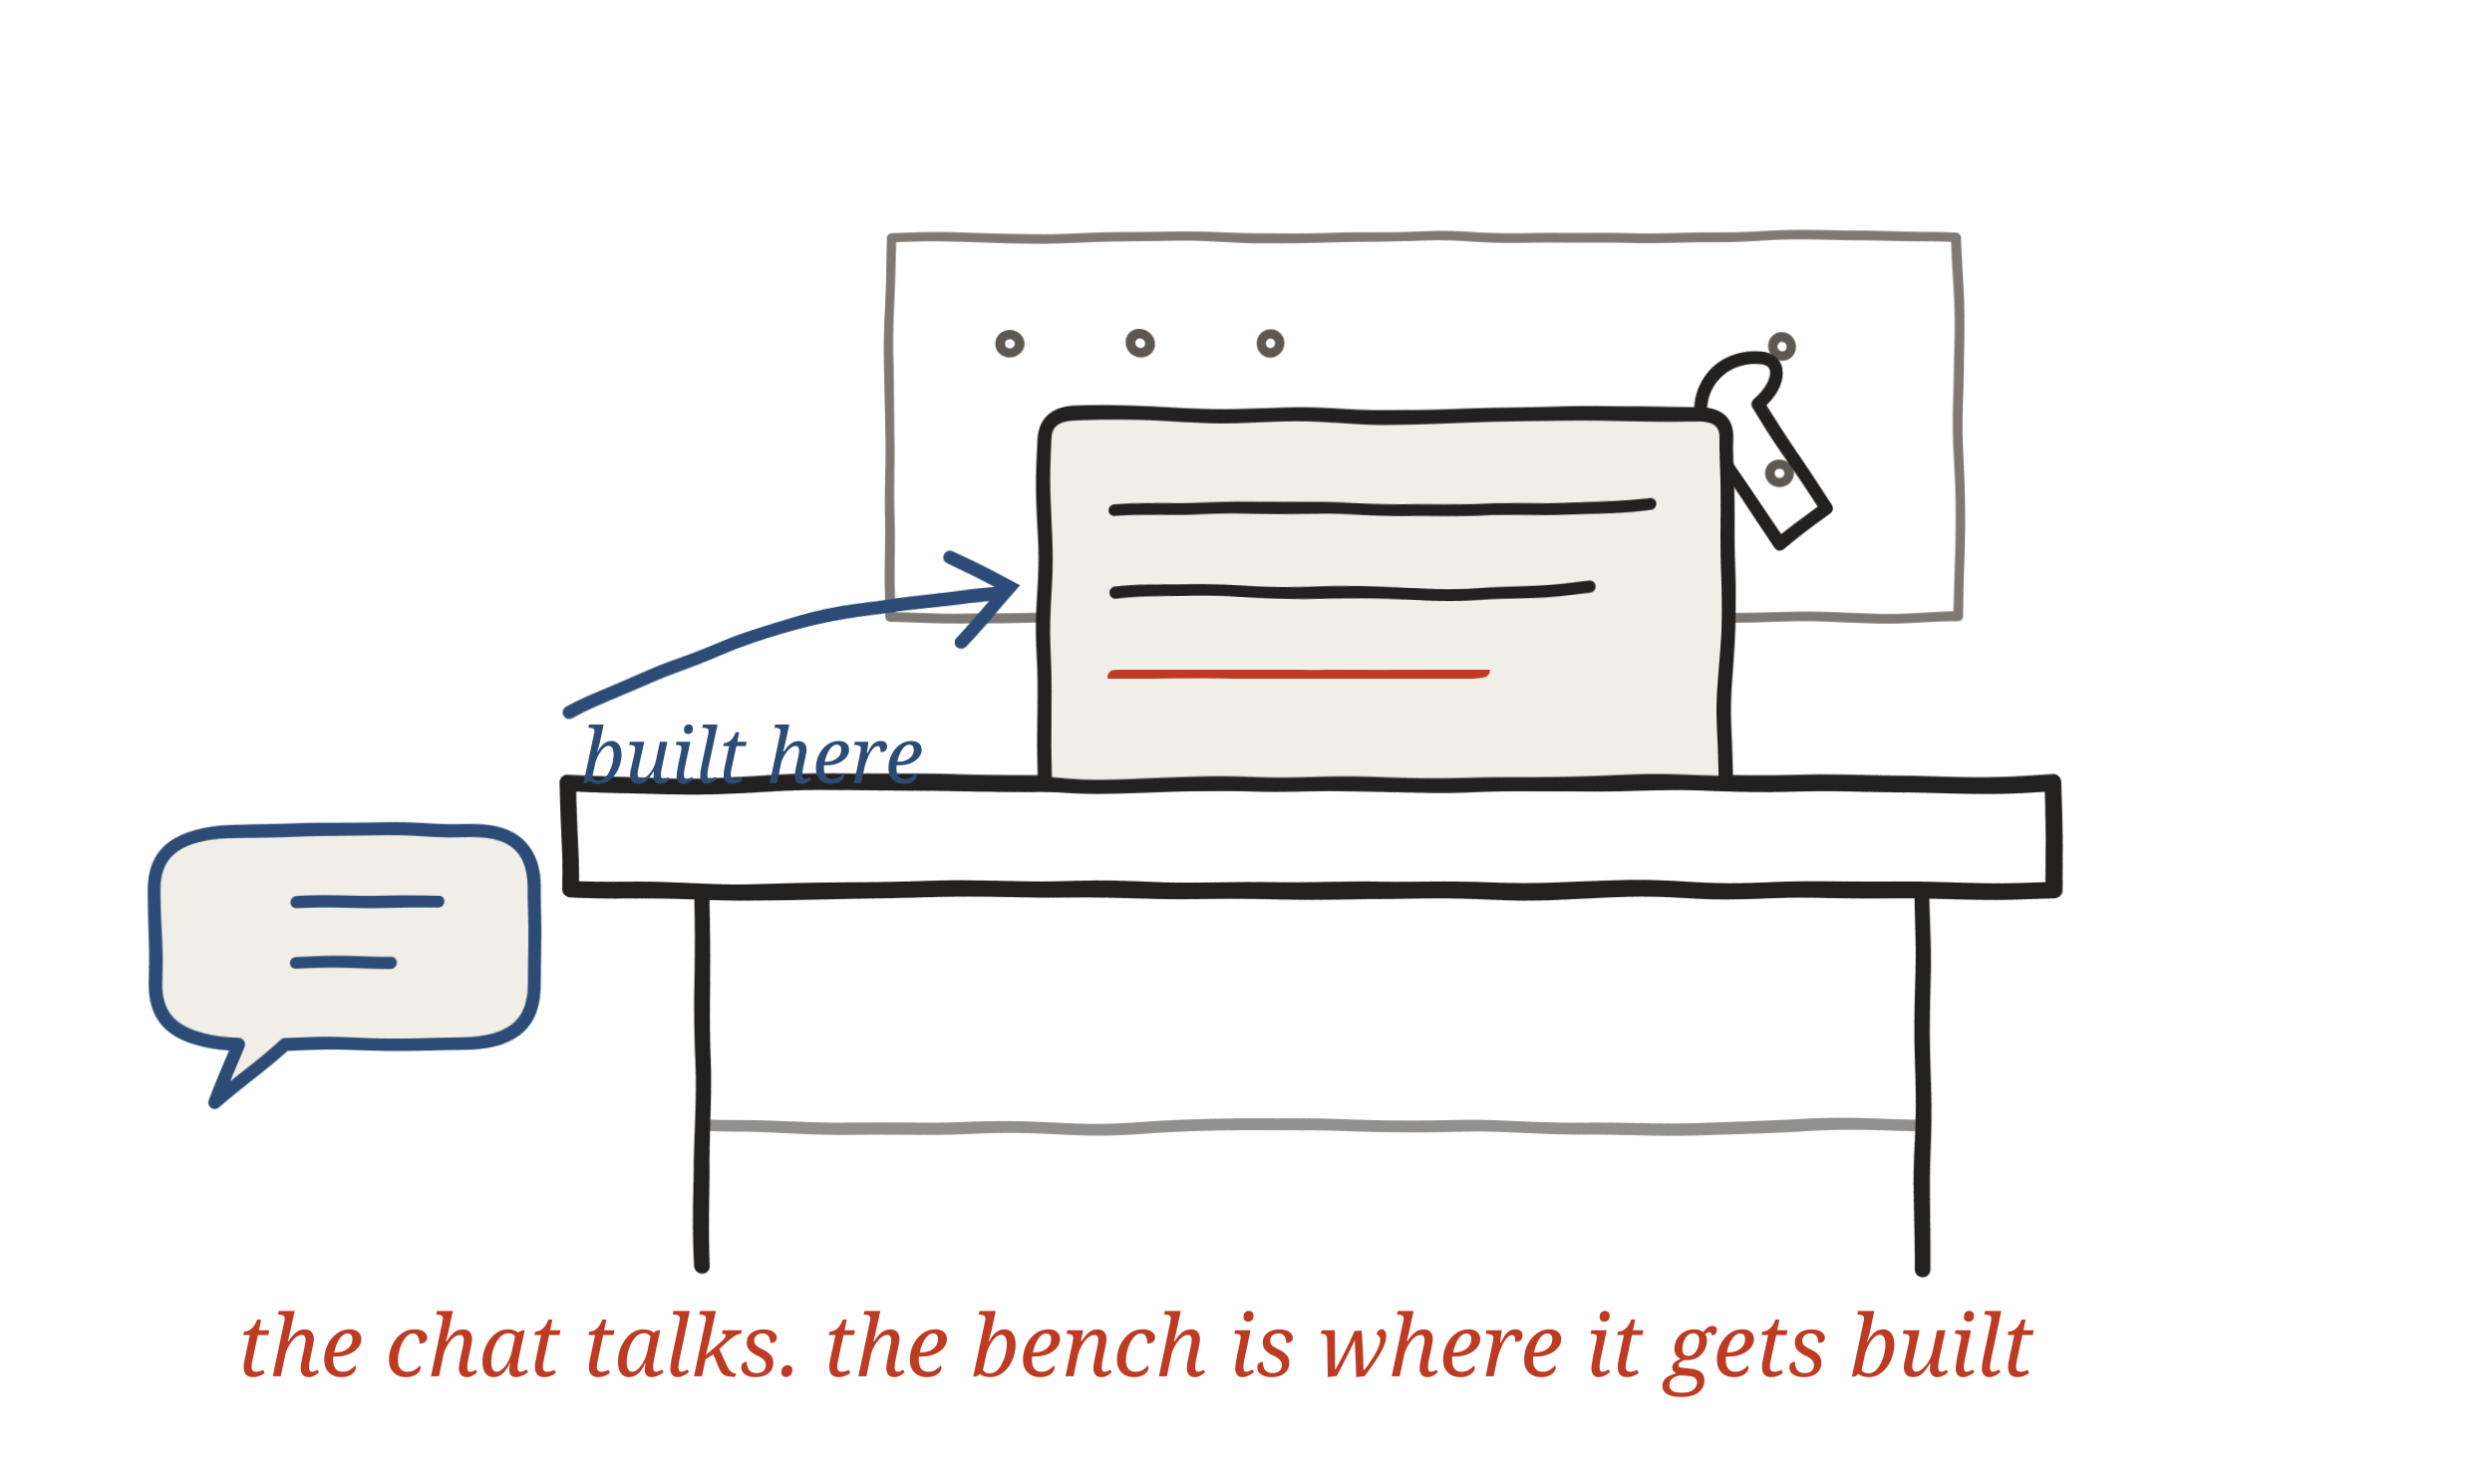
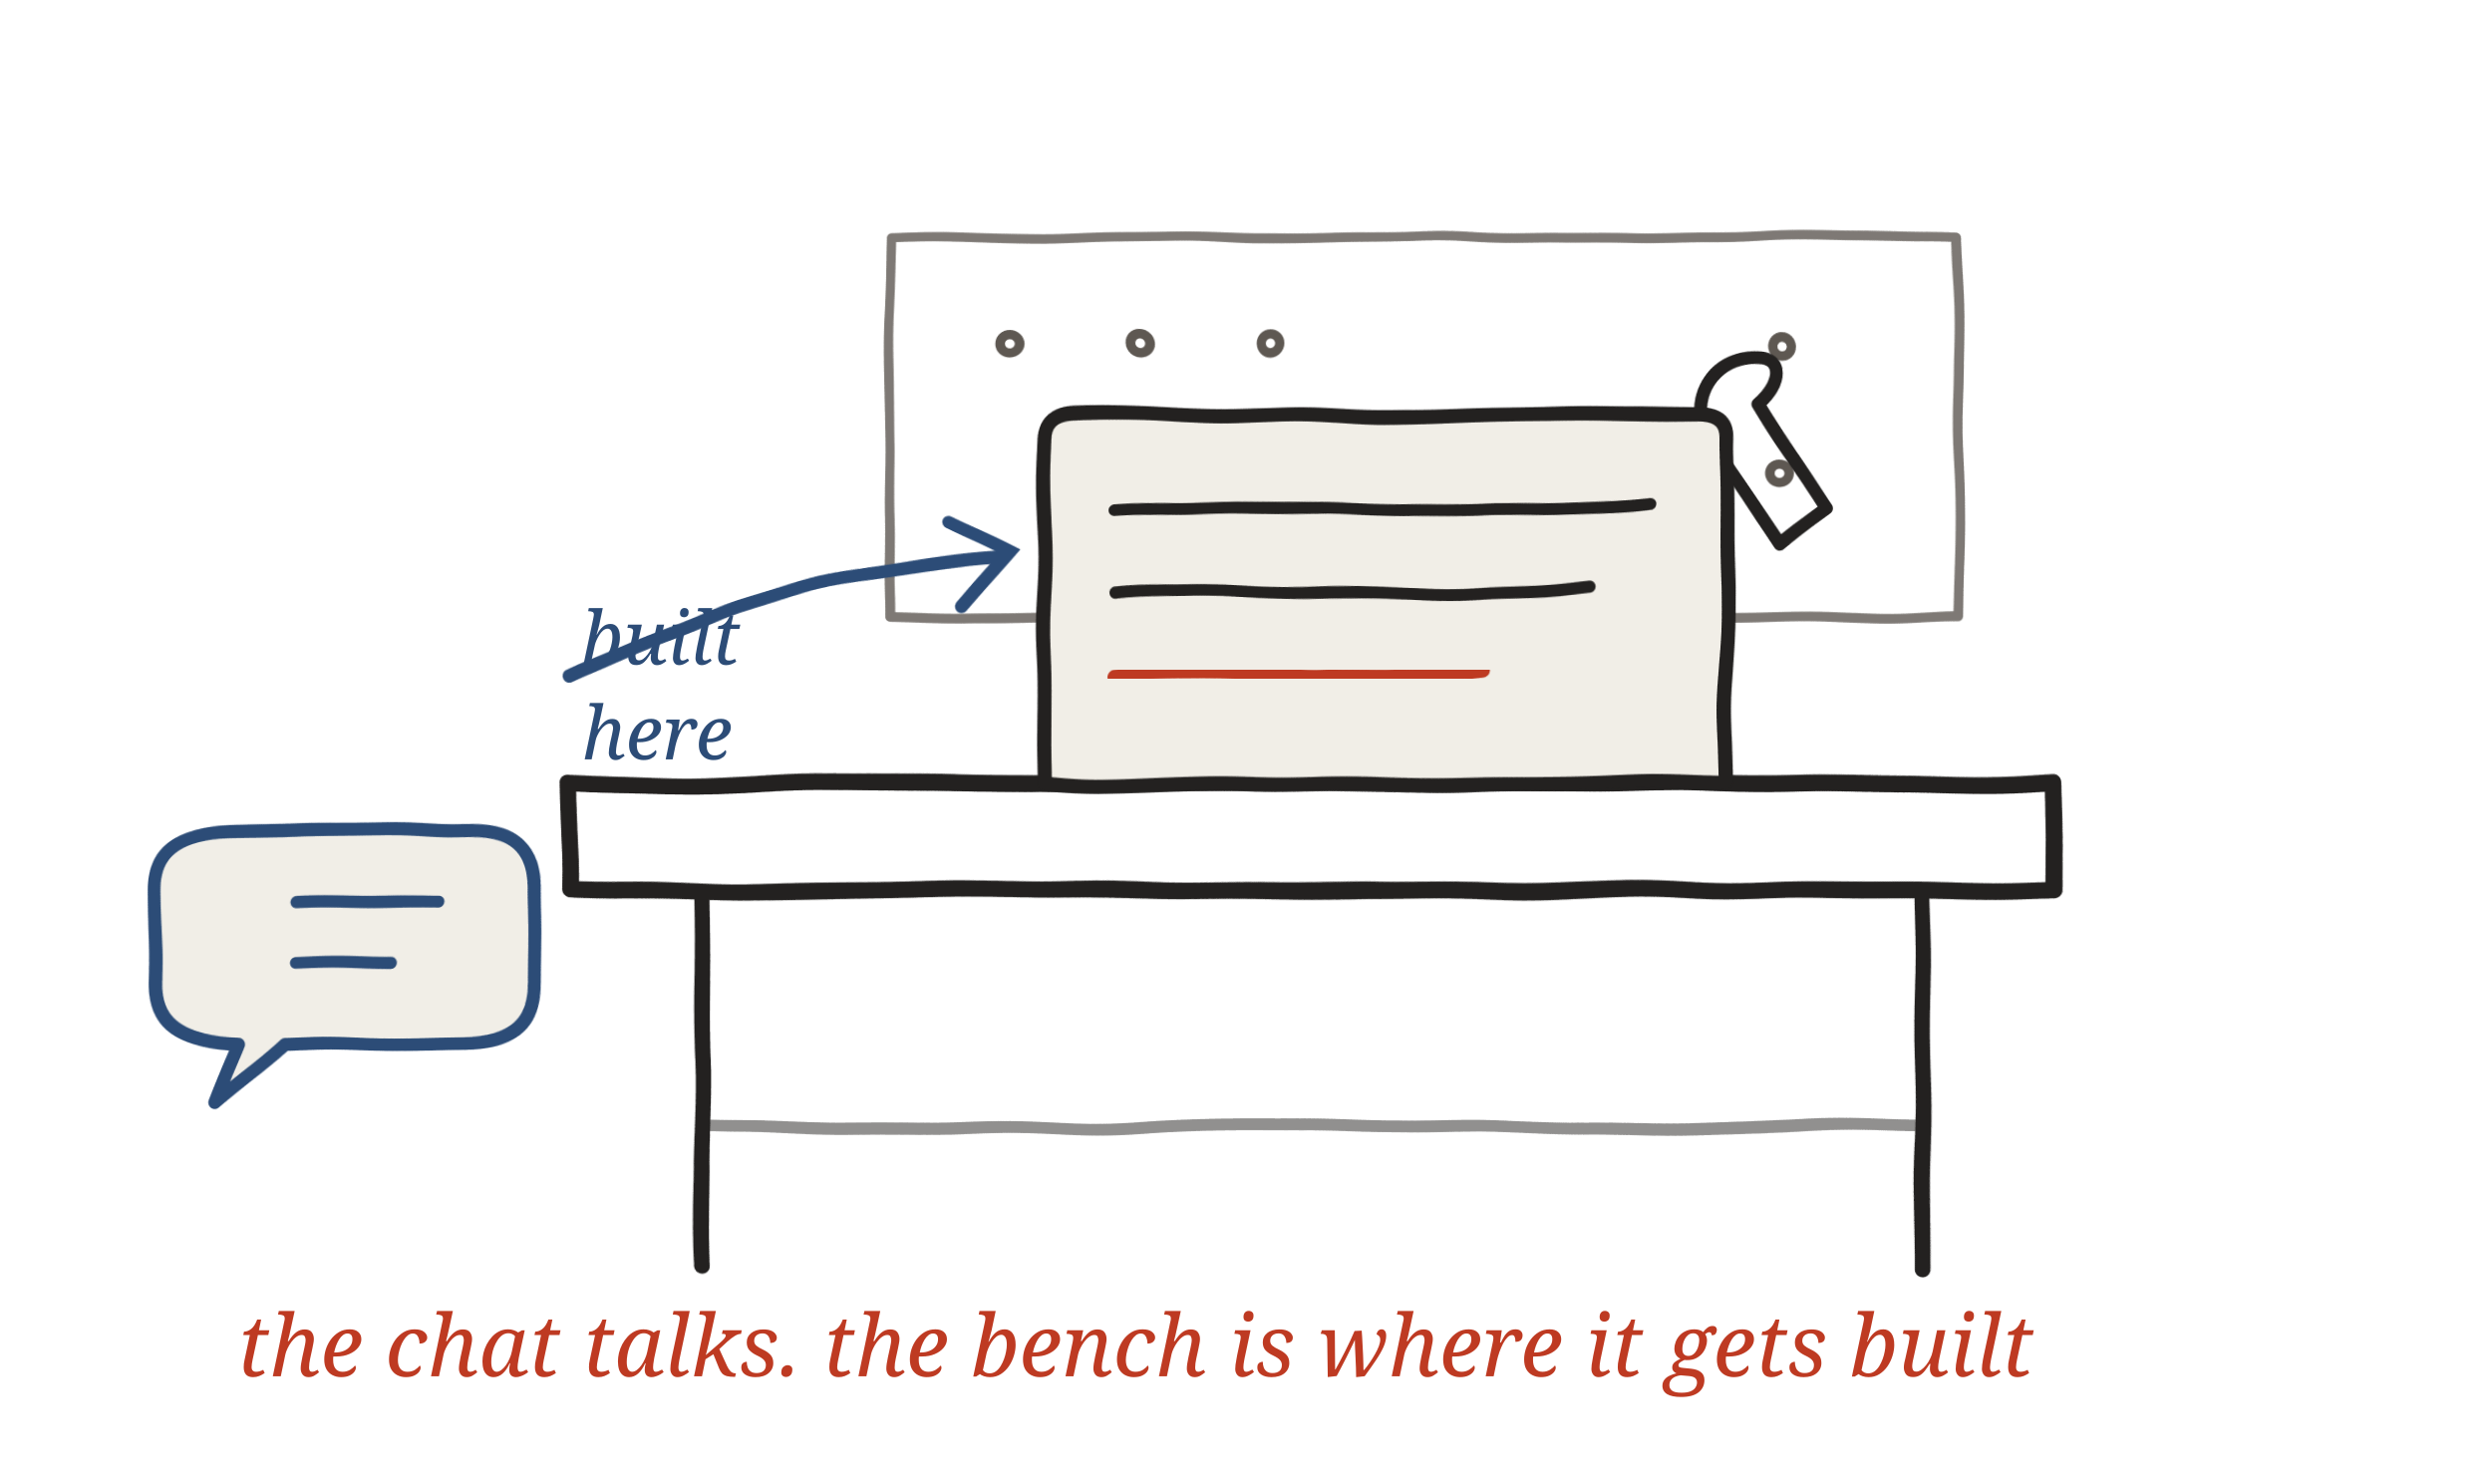
<svg viewBox="0 0 420 250" role="img" aria-labelledby="wk-t wk-d" class="drawn">
  <defs>
    <filter id="wk-rough" x="-8%" y="-8%" width="116%" height="116%">
      <feTurbulence type="fractalNoise" baseFrequency="0.028" numOctaves="2" seed="6" result="n" />
      <feDisplacementMap in="SourceGraphic" in2="n" scale="2.4" xChannelSelector="R" yChannelSelector="G" />
    </filter>
    <filter id="wk-rough2" x="-8%" y="-8%" width="116%" height="116%">
      <feTurbulence type="fractalNoise" baseFrequency="0.04" numOctaves="2" seed="2" result="n" />
      <feDisplacementMap in="SourceGraphic" in2="n" scale="1.6" xChannelSelector="R" yChannelSelector="G" />
    </filter>
  </defs>
  <g filter="url(#wk-rough2)" fill="none" stroke="#5E5852" stroke-width="1.6" stroke-linejoin="round">
    <path d="M150,40 L330,40 L330,104 L150,104 Z" opacity=".8" />
    <circle cx="170" cy="58" r="1.6" />
    <circle cx="192" cy="58" r="1.6" />
    <circle cx="214" cy="58" r="1.6" />
    <circle cx="300" cy="58" r="1.6" />
    <circle cx="300" cy="80" r="1.6" />
  </g>
  <g filter="url(#wk-rough2)" fill="none" stroke="#232120" stroke-width="2.2" stroke-linecap="round" stroke-linejoin="round">
    <path d="M296,60 C288,60 284,68 288,74 L300,92 L308,86 L296,68 C300,64 300,60 296,60 Z" />
  </g>
  <g filter="url(#wk-rough)" fill="none" stroke="#232120" stroke-linecap="round" stroke-linejoin="round">
    <path d="M96,132 L346,132 L346,150 L96,150 Z" stroke-width="2.8" />
    <path d="M118,150 L118,214 M324,150 L324,214" stroke-width="2.6" />
    <path d="M118,190 L324,190" stroke-width="2" opacity=".5" />
  </g>
  <g filter="url(#wk-rough2)" stroke="#232120" stroke-linejoin="round" fill="#F1EEE7">
    <path d="M176,132 L176,74 C176,71 178,70 181,70 L286,70 C289,70 291,71 291,74 L291,132 Z" stroke-width="2.4" />
  </g>
  <g filter="url(#wk-rough2)" fill="none" stroke="#232120" stroke-width="2" stroke-linecap="round">
    <path d="M188,86 C214,84 246,88 278,85" />
    <path d="M188,100 C210,98 240,102 268,99" />
  </g>
  <path d="M188,114 C206,112 228,116 250,113" fill="none" stroke="#BE3A22" stroke-width="2.4" stroke-linecap="round" filter="url(#wk-rough2)" />
  <g filter="url(#wk-rough2)" fill="#F1EEE7" stroke="#2C4C77" stroke-linejoin="round">
    <path d="M26,150 C26,143 31,140 39,140 L78,140 C86,140 90,143 90,150 L90,166 C90,173 86,176 78,176 L48,176 L36,186 L40,176 C31,176 26,173 26,166 Z" stroke-width="2.2" />
  </g>
  <g filter="url(#wk-rough2)" fill="none" stroke="#2C4C77" stroke-linecap="round">
    <path d="M50,152 L74,152 M50,162 L66,162" stroke-width="2" />
-     <path d="M96,120 C120,108 142,102 168,100" stroke-width="2.2" />
-     <path d="M160,94 L170,99 L162,108" stroke-width="2.2" />
+     <path d="M96,114 C120,102 142,96 168,94" stroke-width="2.2" />
+     <path d="M160,88 L170,93 L162,102" stroke-width="2.2" />
  </g>
-   <text x="98" y="132" font-family="Fraunces,serif" font-size="13" font-style="italic" fill="#2C4C77">built here</text>
+   <text x="98" y="112" font-family="Fraunces,serif" font-size="12.5" font-style="italic" fill="#2C4C77">built</text>
+   <text x="98" y="128" font-family="Fraunces,serif" font-size="12.5" font-style="italic" fill="#2C4C77">here</text>
  <text x="40" y="232" font-family="Fraunces,serif" font-size="14.5" font-style="italic" font-weight="500" fill="#BE3A22">the chat talks. the bench is where it gets built</text>
</svg>
